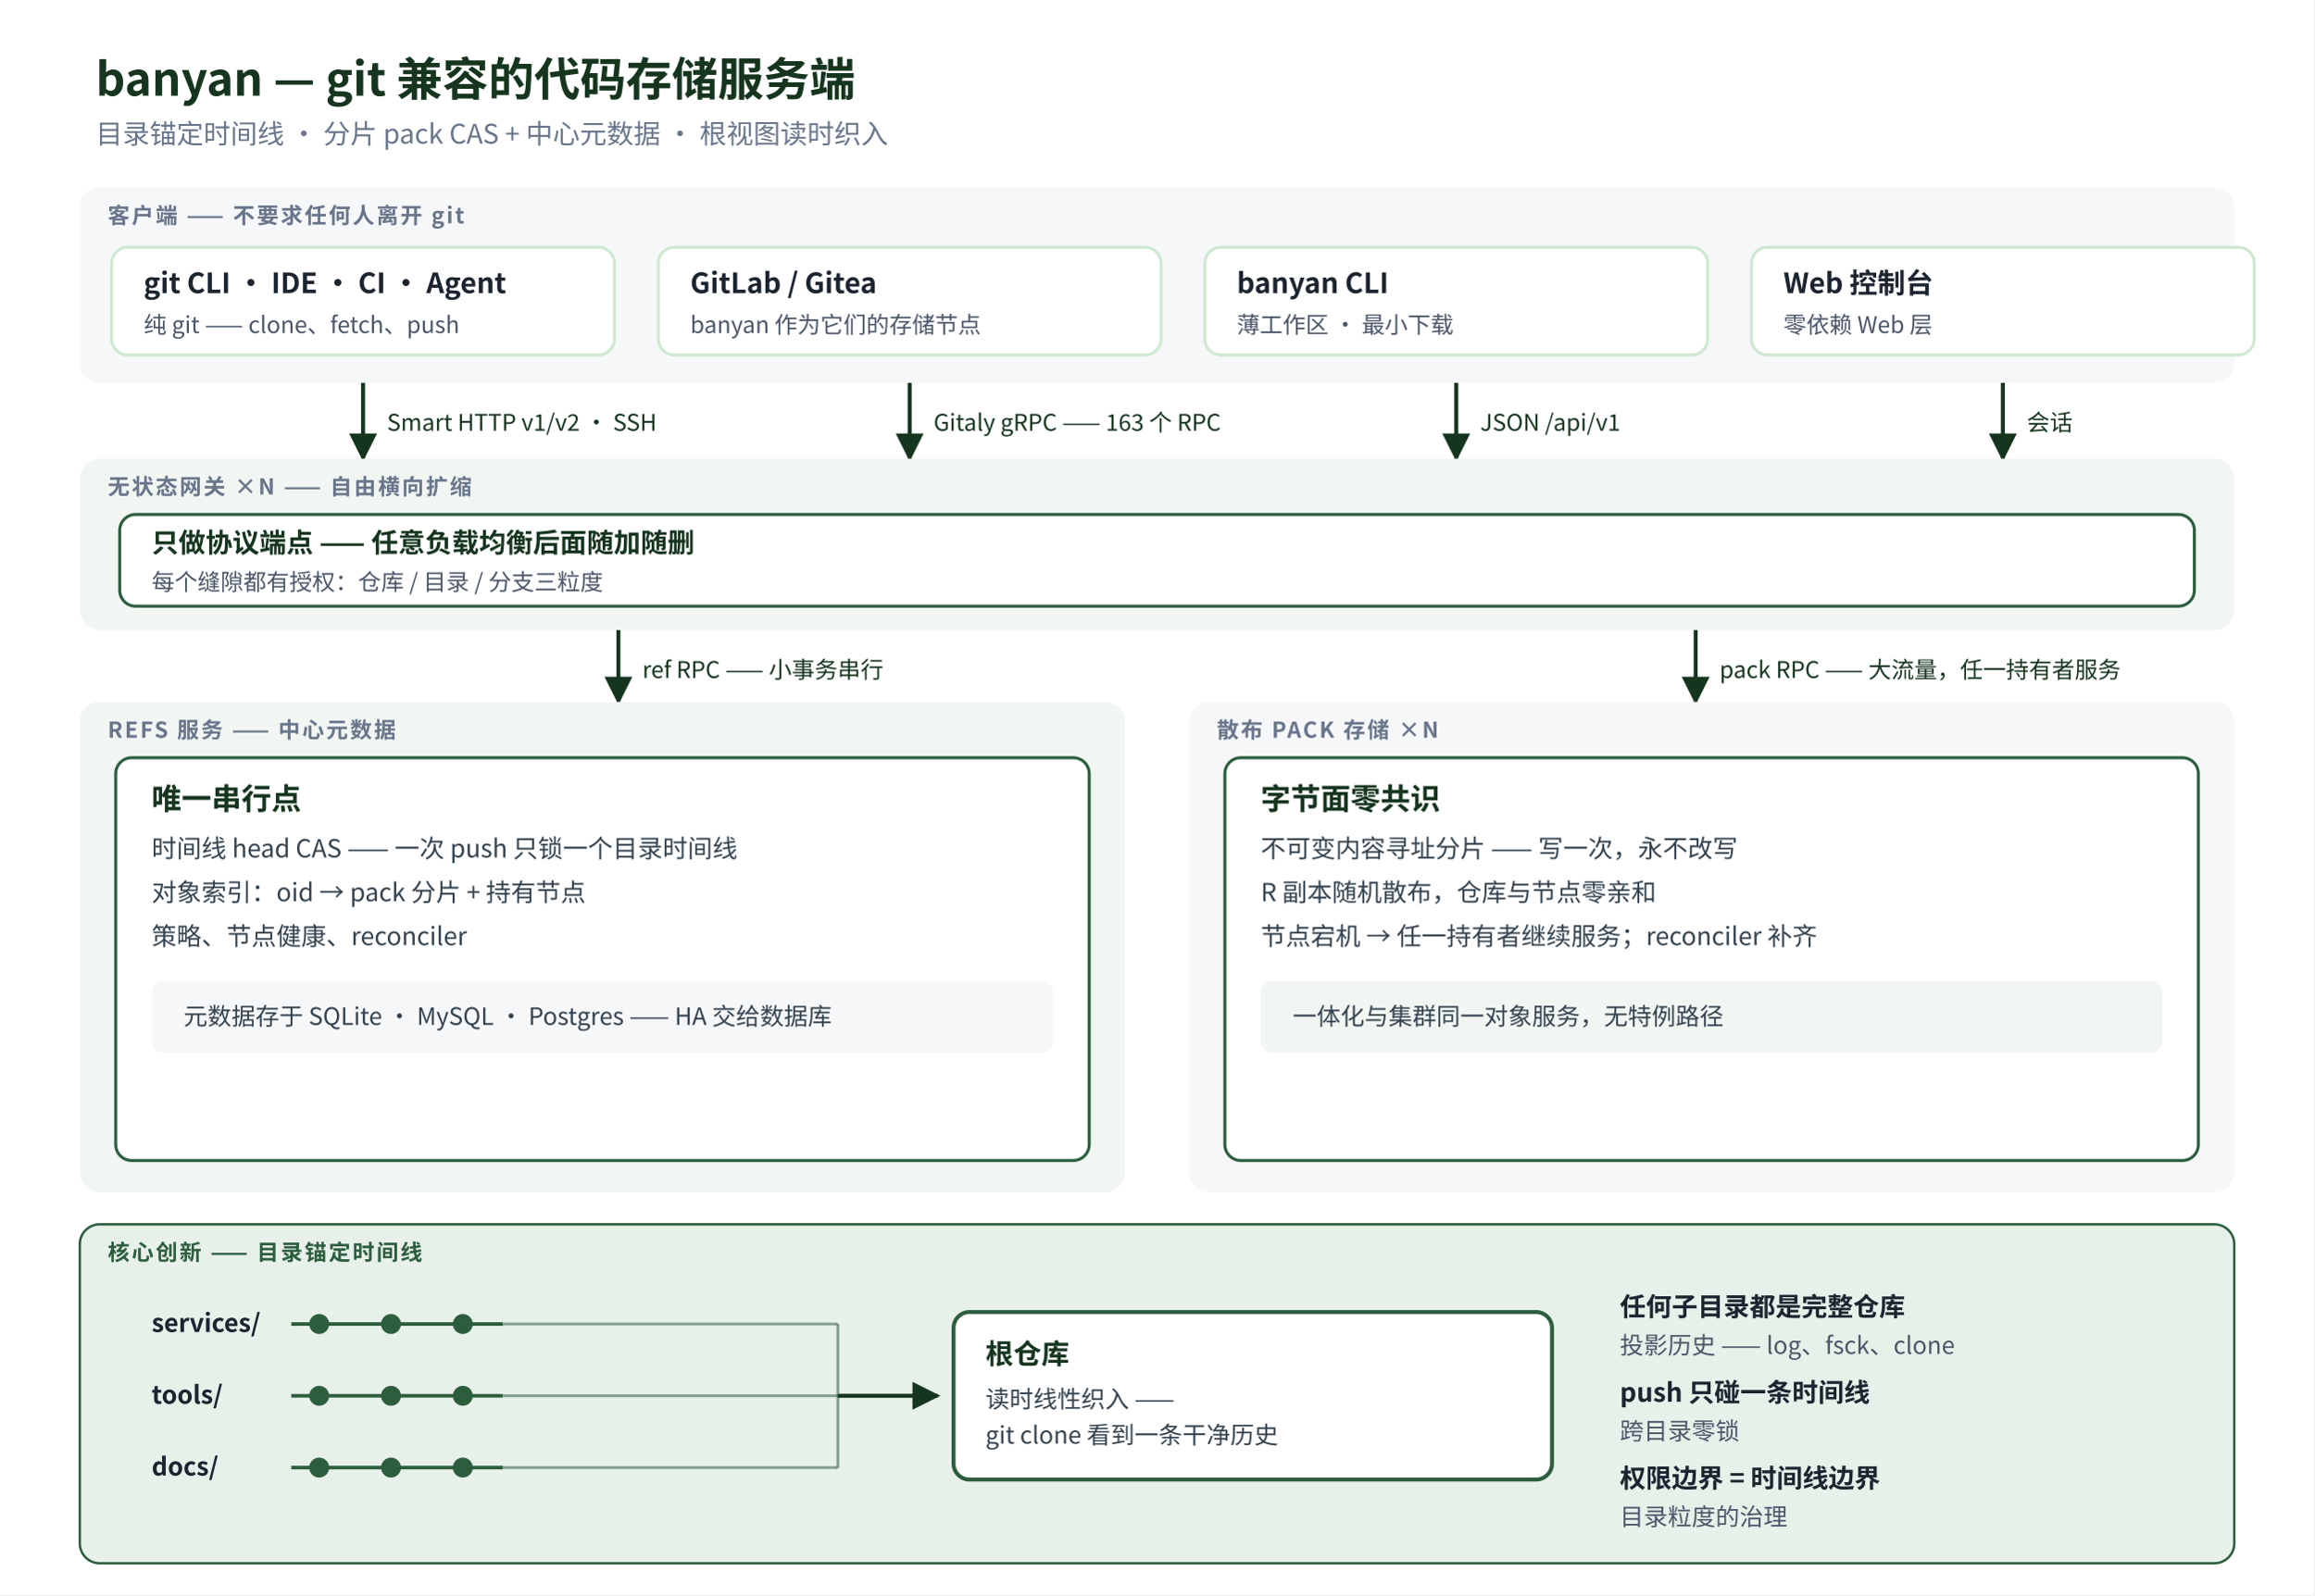
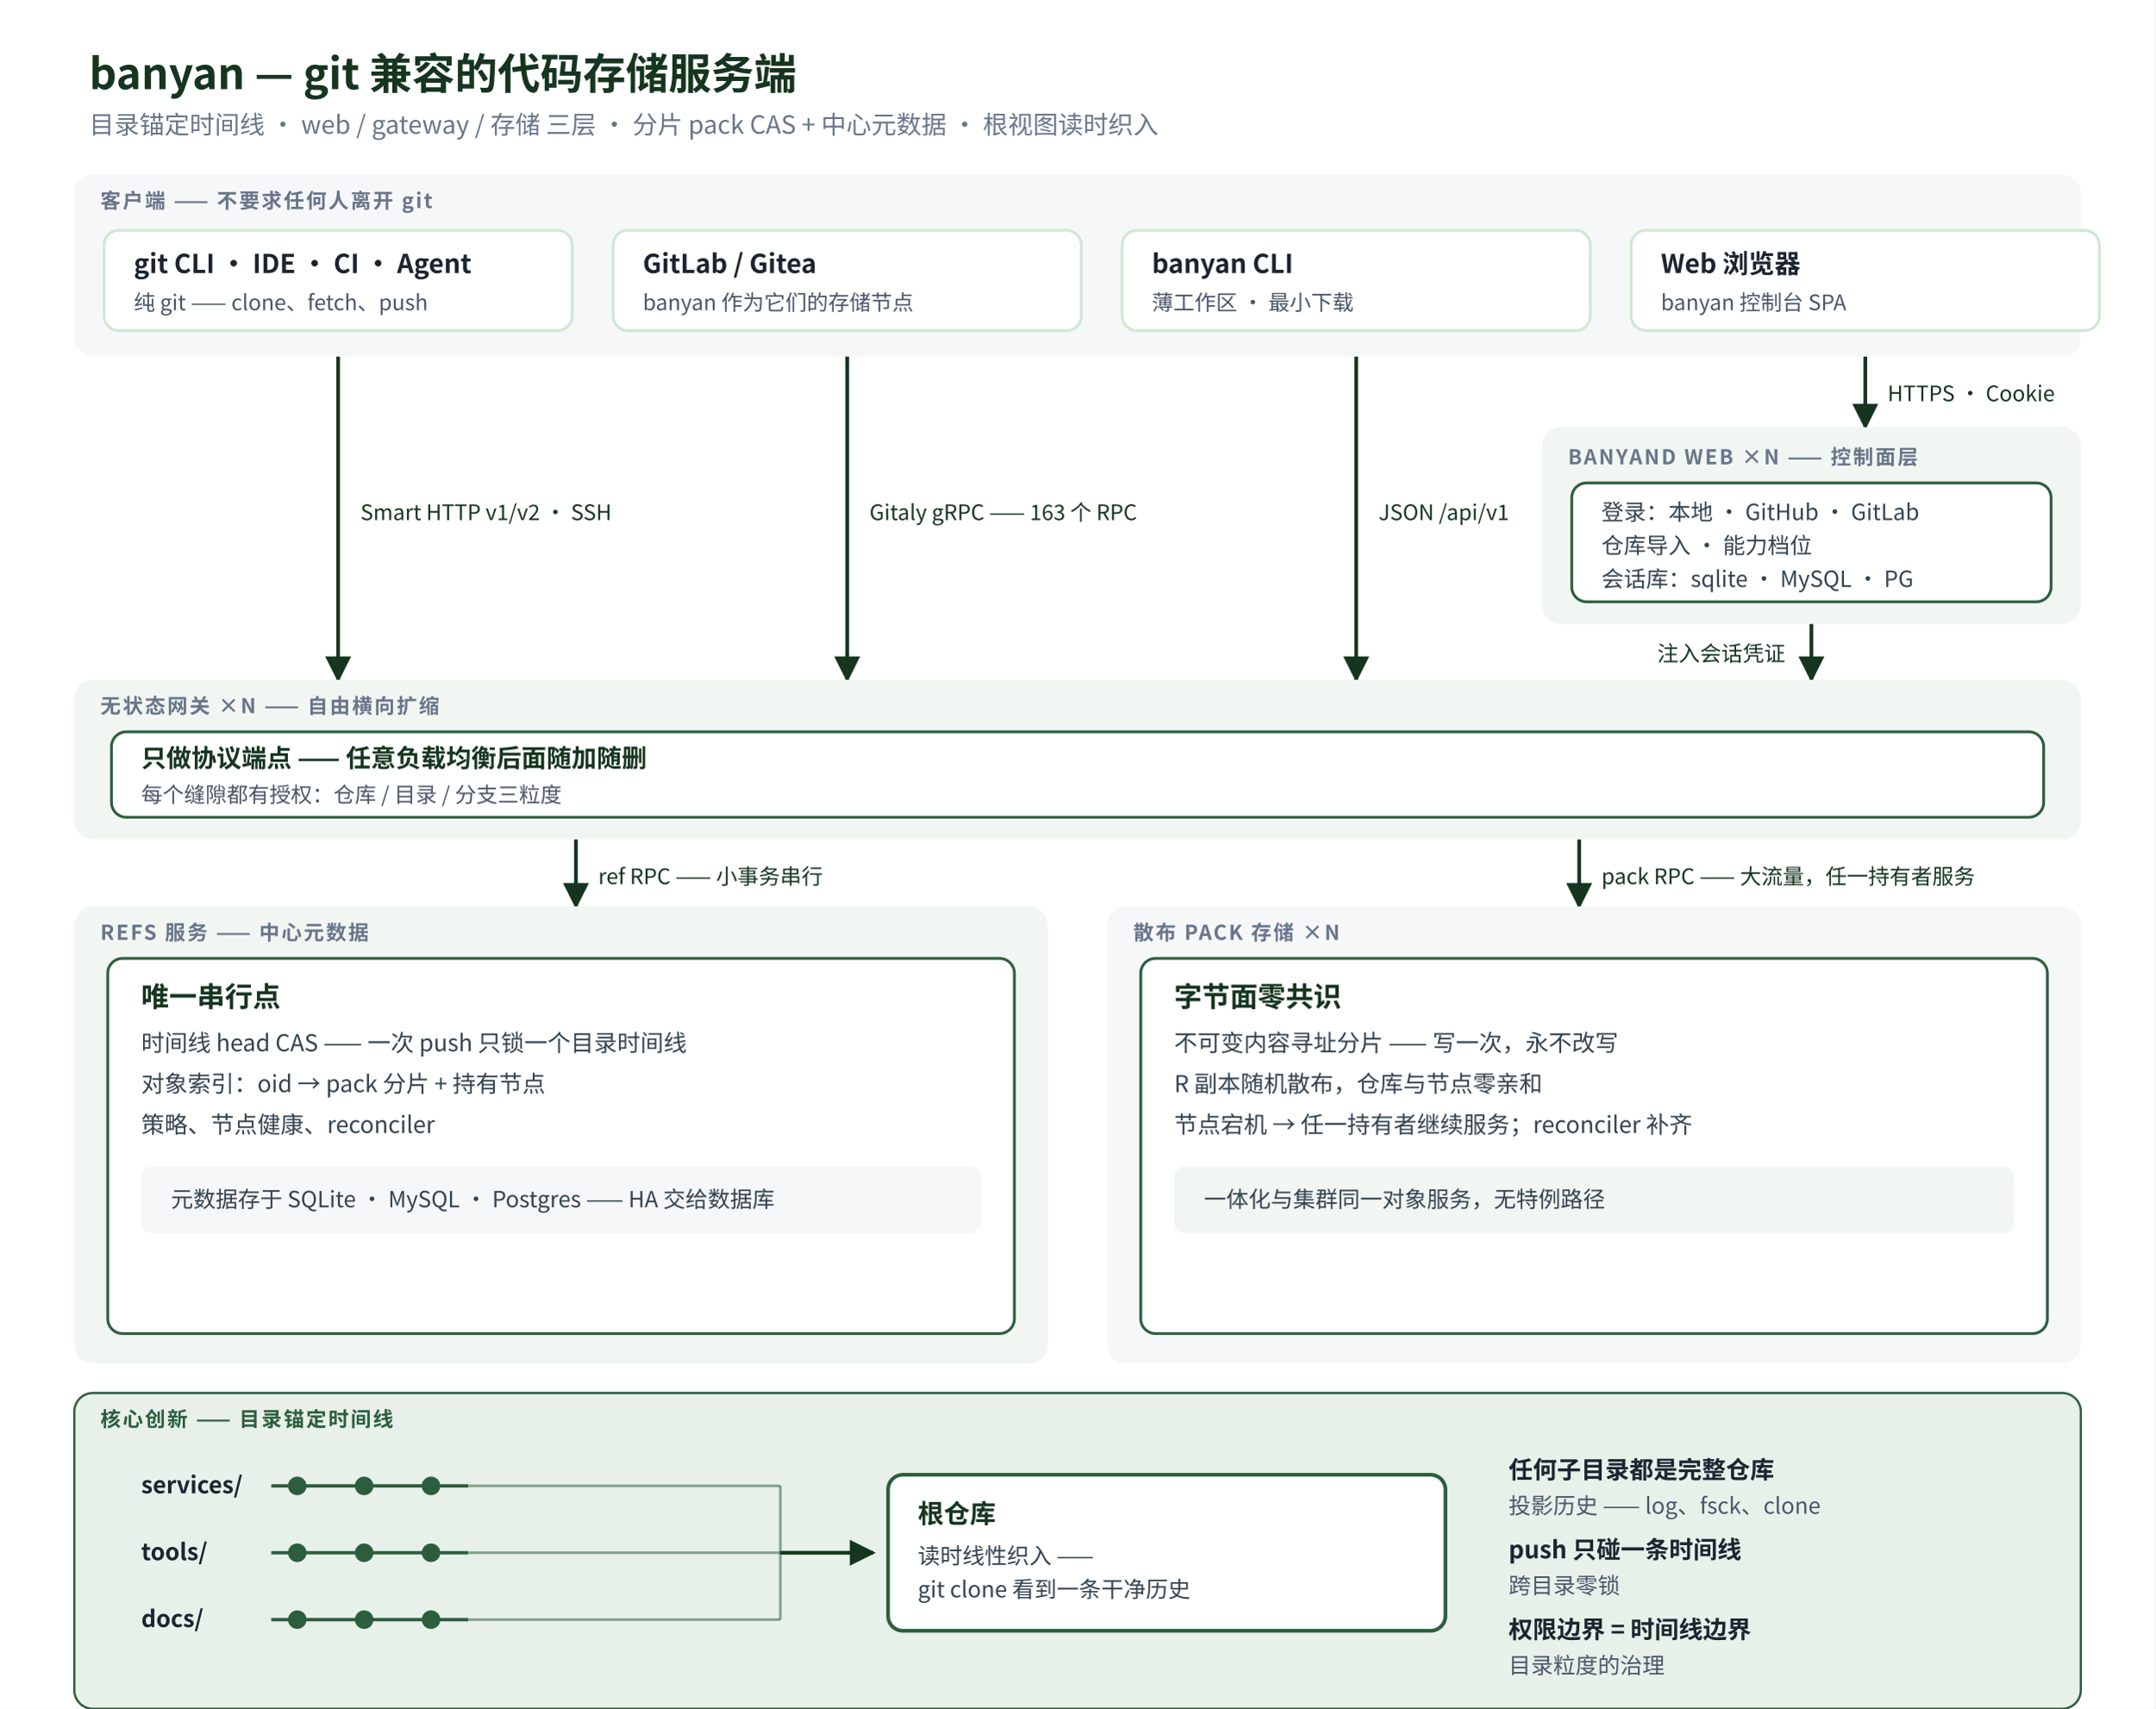
- <svg xmlns="http://www.w3.org/2000/svg" width="1160" height="800" viewBox="0 0 1160 800" font-family="'Microsoft YaHei','Noto Sans CJK SC','PingFang SC',sans-serif">
+ <svg xmlns="http://www.w3.org/2000/svg" width="1160" height="920" viewBox="0 0 1160 920" font-family="'Microsoft YaHei','Noto Sans CJK SC','PingFang SC',sans-serif">
  <defs>
    <marker id="ar" viewBox="0 0 10 10" refX="9" refY="5" markerWidth="7" markerHeight="7" orient="auto-start-reverse">
      <path d="M0,0 L10,5 L0,10 z" fill="#16351f" />
    </marker>
  </defs>
-   <rect width="1160" height="800" fill="#ffffff" />
+   <rect width="1160" height="920" fill="#ffffff" />
  <text x="48" y="48" font-size="23" font-weight="700" fill="#16351f">banyan — git 兼容的代码存储服务端</text>
-   <text x="48" y="72" font-size="13.5" fill="#68758a">目录锚定时间线 · 分片 pack CAS + 中心元数据 · 根视图读时织入</text>
+   <text x="48" y="72" font-size="13.5" fill="#68758a">目录锚定时间线 · web / gateway / 存储 三层 · 分片 pack CAS + 中心元数据 · 根视图读时织入</text>
  <rect x="40" y="94" width="1080" height="98" rx="10" fill="#f6f7f9" />
  <text x="54" y="112" font-size="11" font-weight="700" letter-spacing="1" fill="#68758a">客户端 —— 不要求任何人离开 git</text>
  <g>
    <rect x="56" y="124" width="252" height="54" rx="8" fill="#ffffff" stroke="#cfe8d2" stroke-width="1.5" />
    <text x="72" y="147" font-size="14" font-weight="600" fill="#1c2430">git CLI · IDE · CI · Agent</text>
    <text x="72" y="167" font-size="11.5" fill="#4a5568">纯 git —— clone、fetch、push</text>
    <rect x="330" y="124" width="252" height="54" rx="8" fill="#ffffff" stroke="#cfe8d2" stroke-width="1.5" />
    <text x="346" y="147" font-size="14" font-weight="600" fill="#1c2430">GitLab / Gitea</text>
    <text x="346" y="167" font-size="11.5" fill="#4a5568">banyan 作为它们的存储节点</text>
    <rect x="604" y="124" width="252" height="54" rx="8" fill="#ffffff" stroke="#cfe8d2" stroke-width="1.5" />
    <text x="620" y="147" font-size="14" font-weight="600" fill="#1c2430">banyan CLI</text>
    <text x="620" y="167" font-size="11.5" fill="#4a5568">薄工作区 · 最小下载</text>
    <rect x="878" y="124" width="252" height="54" rx="8" fill="#ffffff" stroke="#cfe8d2" stroke-width="1.5" />
-     <text x="894" y="147" font-size="14" font-weight="600" fill="#1c2430">Web 控制台</text>
-     <text x="894" y="167" font-size="11.5" fill="#4a5568">零依赖 Web 层</text>
+     <text x="894" y="147" font-size="14" font-weight="600" fill="#1c2430">Web 浏览器</text>
+     <text x="894" y="167" font-size="11.5" fill="#4a5568">banyan 控制台 SPA</text>
  </g>
-   <line x1="182" y1="192" x2="182" y2="230" stroke="#16351f" stroke-width="2" marker-end="url(#ar)" />
-   <text x="194" y="216" font-size="11.5" fill="#16351f">Smart HTTP v1/v2 · SSH</text>
-   <line x1="456" y1="192" x2="456" y2="230" stroke="#16351f" stroke-width="2" marker-end="url(#ar)" />
-   <text x="468" y="216" font-size="11.5" fill="#16351f">Gitaly gRPC —— 163 个 RPC</text>
-   <line x1="730" y1="192" x2="730" y2="230" stroke="#16351f" stroke-width="2" marker-end="url(#ar)" />
-   <text x="742" y="216" font-size="11.5" fill="#16351f">JSON /api/v1</text>
+   <line x1="182" y1="192" x2="182" y2="366" stroke="#16351f" stroke-width="2" marker-end="url(#ar)" />
+   <text x="194" y="280" font-size="11.5" fill="#16351f">Smart HTTP v1/v2 · SSH</text>
+   <line x1="456" y1="192" x2="456" y2="366" stroke="#16351f" stroke-width="2" marker-end="url(#ar)" />
+   <text x="468" y="280" font-size="11.5" fill="#16351f">Gitaly gRPC —— 163 个 RPC</text>
+   <line x1="730" y1="192" x2="730" y2="366" stroke="#16351f" stroke-width="2" marker-end="url(#ar)" />
+   <text x="742" y="280" font-size="11.5" fill="#16351f">JSON /api/v1</text>
  <line x1="1004" y1="192" x2="1004" y2="230" stroke="#16351f" stroke-width="2" marker-end="url(#ar)" />
-   <text x="1016" y="216" font-size="11.5" fill="#16351f">会话</text>
-   <rect x="40" y="230" width="1080" height="86" rx="10" fill="#f2f6f3" />
-   <text x="54" y="248" font-size="11" font-weight="700" letter-spacing="1" fill="#68758a">无状态网关 ×N —— 自由横向扩缩</text>
-   <rect x="60" y="258" width="1040" height="46" rx="8" fill="#ffffff" stroke="#2c5e3d" stroke-width="1.5" />
-   <text x="76" y="277" font-size="13.5" font-weight="600" fill="#16351f">只做协议端点 —— 任意负载均衡后面随加随删</text>
-   <text x="76" y="296" font-size="11.5" fill="#4a5568">每个缝隙都有授权：仓库 / 目录 / 分支三粒度</text>
-   <line x1="310" y1="316" x2="310" y2="352" stroke="#16351f" stroke-width="2" marker-end="url(#ar)" />
-   <text x="322" y="340" font-size="11.5" fill="#16351f">ref RPC —— 小事务串行</text>
-   <line x1="850" y1="316" x2="850" y2="352" stroke="#16351f" stroke-width="2" marker-end="url(#ar)" />
-   <text x="862" y="340" font-size="11.5" fill="#16351f">pack RPC —— 大流量，任一持有者服务</text>
-   <rect x="40" y="352" width="524" height="246" rx="10" fill="#f2f6f3" />
-   <text x="54" y="370" font-size="11" font-weight="700" letter-spacing="1" fill="#68758a">REFS 服务 —— 中心元数据</text>
-   <rect x="58" y="380" width="488" height="202" rx="8" fill="#ffffff" stroke="#2c5e3d" stroke-width="1.5" />
-   <text x="76" y="406" font-size="15" font-weight="700" fill="#16351f">唯一串行点</text>
-   <text x="76" y="430" font-size="12.5" fill="#33424f">时间线 head CAS —— 一次 push 只锁一个目录时间线</text>
-   <text x="76" y="452" font-size="12.5" fill="#33424f">对象索引：oid → pack 分片 + 持有节点</text>
-   <text x="76" y="474" font-size="12.5" fill="#33424f">策略、节点健康、reconciler</text>
-   <rect x="76" y="492" width="452" height="36" rx="6" fill="#f6f7f9" />
-   <text x="92" y="514" font-size="12" fill="#33424f">元数据存于 SQLite · MySQL · Postgres —— HA 交给数据库</text>
-   <rect x="596" y="352" width="524" height="246" rx="10" fill="#f6f7f9" />
-   <text x="610" y="370" font-size="11" font-weight="700" letter-spacing="1" fill="#68758a">散布 PACK 存储 ×N</text>
-   <rect x="614" y="380" width="488" height="202" rx="8" fill="#ffffff" stroke="#2c5e3d" stroke-width="1.5" />
-   <text x="632" y="406" font-size="15" font-weight="700" fill="#16351f">字节面零共识</text>
-   <text x="632" y="430" font-size="12.5" fill="#33424f">不可变内容寻址分片 —— 写一次，永不改写</text>
-   <text x="632" y="452" font-size="12.5" fill="#33424f">R 副本随机散布，仓库与节点零亲和</text>
-   <text x="632" y="474" font-size="12.5" fill="#33424f">节点宕机 → 任一持有者继续服务；reconciler 补齐</text>
-   <rect x="632" y="492" width="452" height="36" rx="6" fill="#f2f6f3" />
-   <text x="648" y="514" font-size="12" fill="#33424f">一体化与集群同一对象服务，无特例路径</text>
-   <rect x="40" y="614" width="1080" height="170" rx="10" fill="#e8f0ea" stroke="#2c5e3d" stroke-width="1.2" />
-   <text x="54" y="632" font-size="11" font-weight="700" letter-spacing="1" fill="#2c5e3d">核心创新 —— 目录锚定时间线</text>
-   <text x="76" y="668" font-size="12.5" font-weight="600" fill="#1c2430">services/</text>
-   <line x1="146" y1="664" x2="252" y2="664" stroke="#2c5e3d" stroke-width="1.8" />
-   <circle cx="160" cy="664" r="5" fill="#2c5e3d" />
-   <circle cx="196" cy="664" r="5" fill="#2c5e3d" />
-   <circle cx="232" cy="664" r="5" fill="#2c5e3d" />
-   <line x1="252" y1="664" x2="420" y2="664" stroke="#2c5e3d" stroke-width="1.4" opacity="0.55" />
-   <text x="76" y="704" font-size="12.5" font-weight="600" fill="#1c2430">tools/</text>
-   <line x1="146" y1="700" x2="252" y2="700" stroke="#2c5e3d" stroke-width="1.8" />
-   <circle cx="160" cy="700" r="5" fill="#2c5e3d" />
-   <circle cx="196" cy="700" r="5" fill="#2c5e3d" />
-   <circle cx="232" cy="700" r="5" fill="#2c5e3d" />
-   <line x1="252" y1="700" x2="420" y2="700" stroke="#2c5e3d" stroke-width="1.4" opacity="0.55" />
-   <text x="76" y="740" font-size="12.5" font-weight="600" fill="#1c2430">docs/</text>
-   <line x1="146" y1="736" x2="252" y2="736" stroke="#2c5e3d" stroke-width="1.8" />
-   <circle cx="160" cy="736" r="5" fill="#2c5e3d" />
-   <circle cx="196" cy="736" r="5" fill="#2c5e3d" />
-   <circle cx="232" cy="736" r="5" fill="#2c5e3d" />
-   <line x1="252" y1="736" x2="420" y2="736" stroke="#2c5e3d" stroke-width="1.4" opacity="0.55" />
-   <line x1="420" y1="664" x2="420" y2="736" stroke="#2c5e3d" stroke-width="1.4" opacity="0.55" />
-   <line x1="420" y1="700" x2="470" y2="700" stroke="#16351f" stroke-width="2" marker-end="url(#ar)" />
-   <rect x="478" y="658" width="300" height="84" rx="8" fill="#ffffff" stroke="#2c5e3d" stroke-width="2" />
-   <text x="494" y="684" font-size="14" font-weight="700" fill="#16351f">根仓库</text>
-   <text x="494" y="706" font-size="12" fill="#33424f">读时线性织入 ——</text>
-   <text x="494" y="724" font-size="12" fill="#33424f">git clone 看到一条干净历史</text>
-   <text x="812" y="660" font-size="13" font-weight="600" fill="#1c2430">任何子目录都是完整仓库</text>
-   <text x="812" y="679" font-size="12" fill="#4a5568">投影历史 —— log、fsck、clone</text>
-   <text x="812" y="703" font-size="13" font-weight="600" fill="#1c2430">push 只碰一条时间线</text>
-   <text x="812" y="722" font-size="12" fill="#4a5568">跨目录零锁</text>
-   <text x="812" y="746" font-size="13" font-weight="600" fill="#1c2430">权限边界 = 时间线边界</text>
-   <text x="812" y="765" font-size="12" fill="#4a5568">目录粒度的治理</text>
+   <text x="1016" y="216" font-size="11.5" fill="#16351f">HTTPS · Cookie</text>
+   <rect x="830" y="230" width="290" height="106" rx="10" fill="#f2f6f3" />
+   <text x="844" y="250" font-size="11" font-weight="700" letter-spacing="1" fill="#68758a">BANYAND WEB ×N —— 控制面层</text>
+   <rect x="846" y="260" width="258" height="64" rx="8" fill="#ffffff" stroke="#2c5e3d" stroke-width="1.5" />
+   <text x="862" y="280" font-size="12" fill="#33424f">登录：本地 · GitHub · GitLab</text>
+   <text x="862" y="298" font-size="12" fill="#33424f">仓库导入 · 能力档位</text>
+   <text x="862" y="316" font-size="12" fill="#33424f">会话库：sqlite · MySQL · PG</text>
+   <line x1="975" y1="336" x2="975" y2="366" stroke="#16351f" stroke-width="2" marker-end="url(#ar)" />
+   <text x="961" y="356" font-size="11.5" fill="#16351f" text-anchor="end">注入会话凭证</text>
+   <rect x="40" y="366" width="1080" height="86" rx="10" fill="#f2f6f3" />
+   <text x="54" y="384" font-size="11" font-weight="700" letter-spacing="1" fill="#68758a">无状态网关 ×N —— 自由横向扩缩</text>
+   <rect x="60" y="394" width="1040" height="46" rx="8" fill="#ffffff" stroke="#2c5e3d" stroke-width="1.5" />
+   <text x="76" y="413" font-size="13.5" font-weight="600" fill="#16351f">只做协议端点 —— 任意负载均衡后面随加随删</text>
+   <text x="76" y="432" font-size="11.5" fill="#4a5568">每个缝隙都有授权：仓库 / 目录 / 分支三粒度</text>
+   <line x1="310" y1="452" x2="310" y2="488" stroke="#16351f" stroke-width="2" marker-end="url(#ar)" />
+   <text x="322" y="476" font-size="11.5" fill="#16351f">ref RPC —— 小事务串行</text>
+   <line x1="850" y1="452" x2="850" y2="488" stroke="#16351f" stroke-width="2" marker-end="url(#ar)" />
+   <text x="862" y="476" font-size="11.5" fill="#16351f">pack RPC —— 大流量，任一持有者服务</text>
+   <rect x="40" y="488" width="524" height="246" rx="10" fill="#f2f6f3" />
+   <text x="54" y="506" font-size="11" font-weight="700" letter-spacing="1" fill="#68758a">REFS 服务 —— 中心元数据</text>
+   <rect x="58" y="516" width="488" height="202" rx="8" fill="#ffffff" stroke="#2c5e3d" stroke-width="1.5" />
+   <text x="76" y="542" font-size="15" font-weight="700" fill="#16351f">唯一串行点</text>
+   <text x="76" y="566" font-size="12.5" fill="#33424f">时间线 head CAS —— 一次 push 只锁一个目录时间线</text>
+   <text x="76" y="588" font-size="12.5" fill="#33424f">对象索引：oid → pack 分片 + 持有节点</text>
+   <text x="76" y="610" font-size="12.5" fill="#33424f">策略、节点健康、reconciler</text>
+   <rect x="76" y="628" width="452" height="36" rx="6" fill="#f6f7f9" />
+   <text x="92" y="650" font-size="12" fill="#33424f">元数据存于 SQLite · MySQL · Postgres —— HA 交给数据库</text>
+   <rect x="596" y="488" width="524" height="246" rx="10" fill="#f6f7f9" />
+   <text x="610" y="506" font-size="11" font-weight="700" letter-spacing="1" fill="#68758a">散布 PACK 存储 ×N</text>
+   <rect x="614" y="516" width="488" height="202" rx="8" fill="#ffffff" stroke="#2c5e3d" stroke-width="1.5" />
+   <text x="632" y="542" font-size="15" font-weight="700" fill="#16351f">字节面零共识</text>
+   <text x="632" y="566" font-size="12.5" fill="#33424f">不可变内容寻址分片 —— 写一次，永不改写</text>
+   <text x="632" y="588" font-size="12.5" fill="#33424f">R 副本随机散布，仓库与节点零亲和</text>
+   <text x="632" y="610" font-size="12.5" fill="#33424f">节点宕机 → 任一持有者继续服务；reconciler 补齐</text>
+   <rect x="632" y="628" width="452" height="36" rx="6" fill="#f2f6f3" />
+   <text x="648" y="650" font-size="12" fill="#33424f">一体化与集群同一对象服务，无特例路径</text>
+   <rect x="40" y="750" width="1080" height="170" rx="10" fill="#e8f0ea" stroke="#2c5e3d" stroke-width="1.2" />
+   <text x="54" y="768" font-size="11" font-weight="700" letter-spacing="1" fill="#2c5e3d">核心创新 —— 目录锚定时间线</text>
+   <text x="76" y="804" font-size="12.5" font-weight="600" fill="#1c2430">services/</text>
+   <line x1="146" y1="800" x2="252" y2="800" stroke="#2c5e3d" stroke-width="1.8" />
+   <circle cx="160" cy="800" r="5" fill="#2c5e3d" />
+   <circle cx="196" cy="800" r="5" fill="#2c5e3d" />
+   <circle cx="232" cy="800" r="5" fill="#2c5e3d" />
+   <line x1="252" y1="800" x2="420" y2="800" stroke="#2c5e3d" stroke-width="1.4" opacity="0.55" />
+   <text x="76" y="840" font-size="12.5" font-weight="600" fill="#1c2430">tools/</text>
+   <line x1="146" y1="836" x2="252" y2="836" stroke="#2c5e3d" stroke-width="1.8" />
+   <circle cx="160" cy="836" r="5" fill="#2c5e3d" />
+   <circle cx="196" cy="836" r="5" fill="#2c5e3d" />
+   <circle cx="232" cy="836" r="5" fill="#2c5e3d" />
+   <line x1="252" y1="836" x2="420" y2="836" stroke="#2c5e3d" stroke-width="1.4" opacity="0.55" />
+   <text x="76" y="876" font-size="12.5" font-weight="600" fill="#1c2430">docs/</text>
+   <line x1="146" y1="872" x2="252" y2="872" stroke="#2c5e3d" stroke-width="1.8" />
+   <circle cx="160" cy="872" r="5" fill="#2c5e3d" />
+   <circle cx="196" cy="872" r="5" fill="#2c5e3d" />
+   <circle cx="232" cy="872" r="5" fill="#2c5e3d" />
+   <line x1="252" y1="872" x2="420" y2="872" stroke="#2c5e3d" stroke-width="1.4" opacity="0.55" />
+   <line x1="420" y1="800" x2="420" y2="872" stroke="#2c5e3d" stroke-width="1.4" opacity="0.55" />
+   <line x1="420" y1="836" x2="470" y2="836" stroke="#16351f" stroke-width="2" marker-end="url(#ar)" />
+   <rect x="478" y="794" width="300" height="84" rx="8" fill="#ffffff" stroke="#2c5e3d" stroke-width="2" />
+   <text x="494" y="820" font-size="14" font-weight="700" fill="#16351f">根仓库</text>
+   <text x="494" y="842" font-size="12" fill="#33424f">读时线性织入 ——</text>
+   <text x="494" y="860" font-size="12" fill="#33424f">git clone 看到一条干净历史</text>
+   <text x="812" y="796" font-size="13" font-weight="600" fill="#1c2430">任何子目录都是完整仓库</text>
+   <text x="812" y="815" font-size="12" fill="#4a5568">投影历史 —— log、fsck、clone</text>
+   <text x="812" y="839" font-size="13" font-weight="600" fill="#1c2430">push 只碰一条时间线</text>
+   <text x="812" y="858" font-size="12" fill="#4a5568">跨目录零锁</text>
+   <text x="812" y="882" font-size="13" font-weight="600" fill="#1c2430">权限边界 = 时间线边界</text>
+   <text x="812" y="901" font-size="12" fill="#4a5568">目录粒度的治理</text>
</svg>
